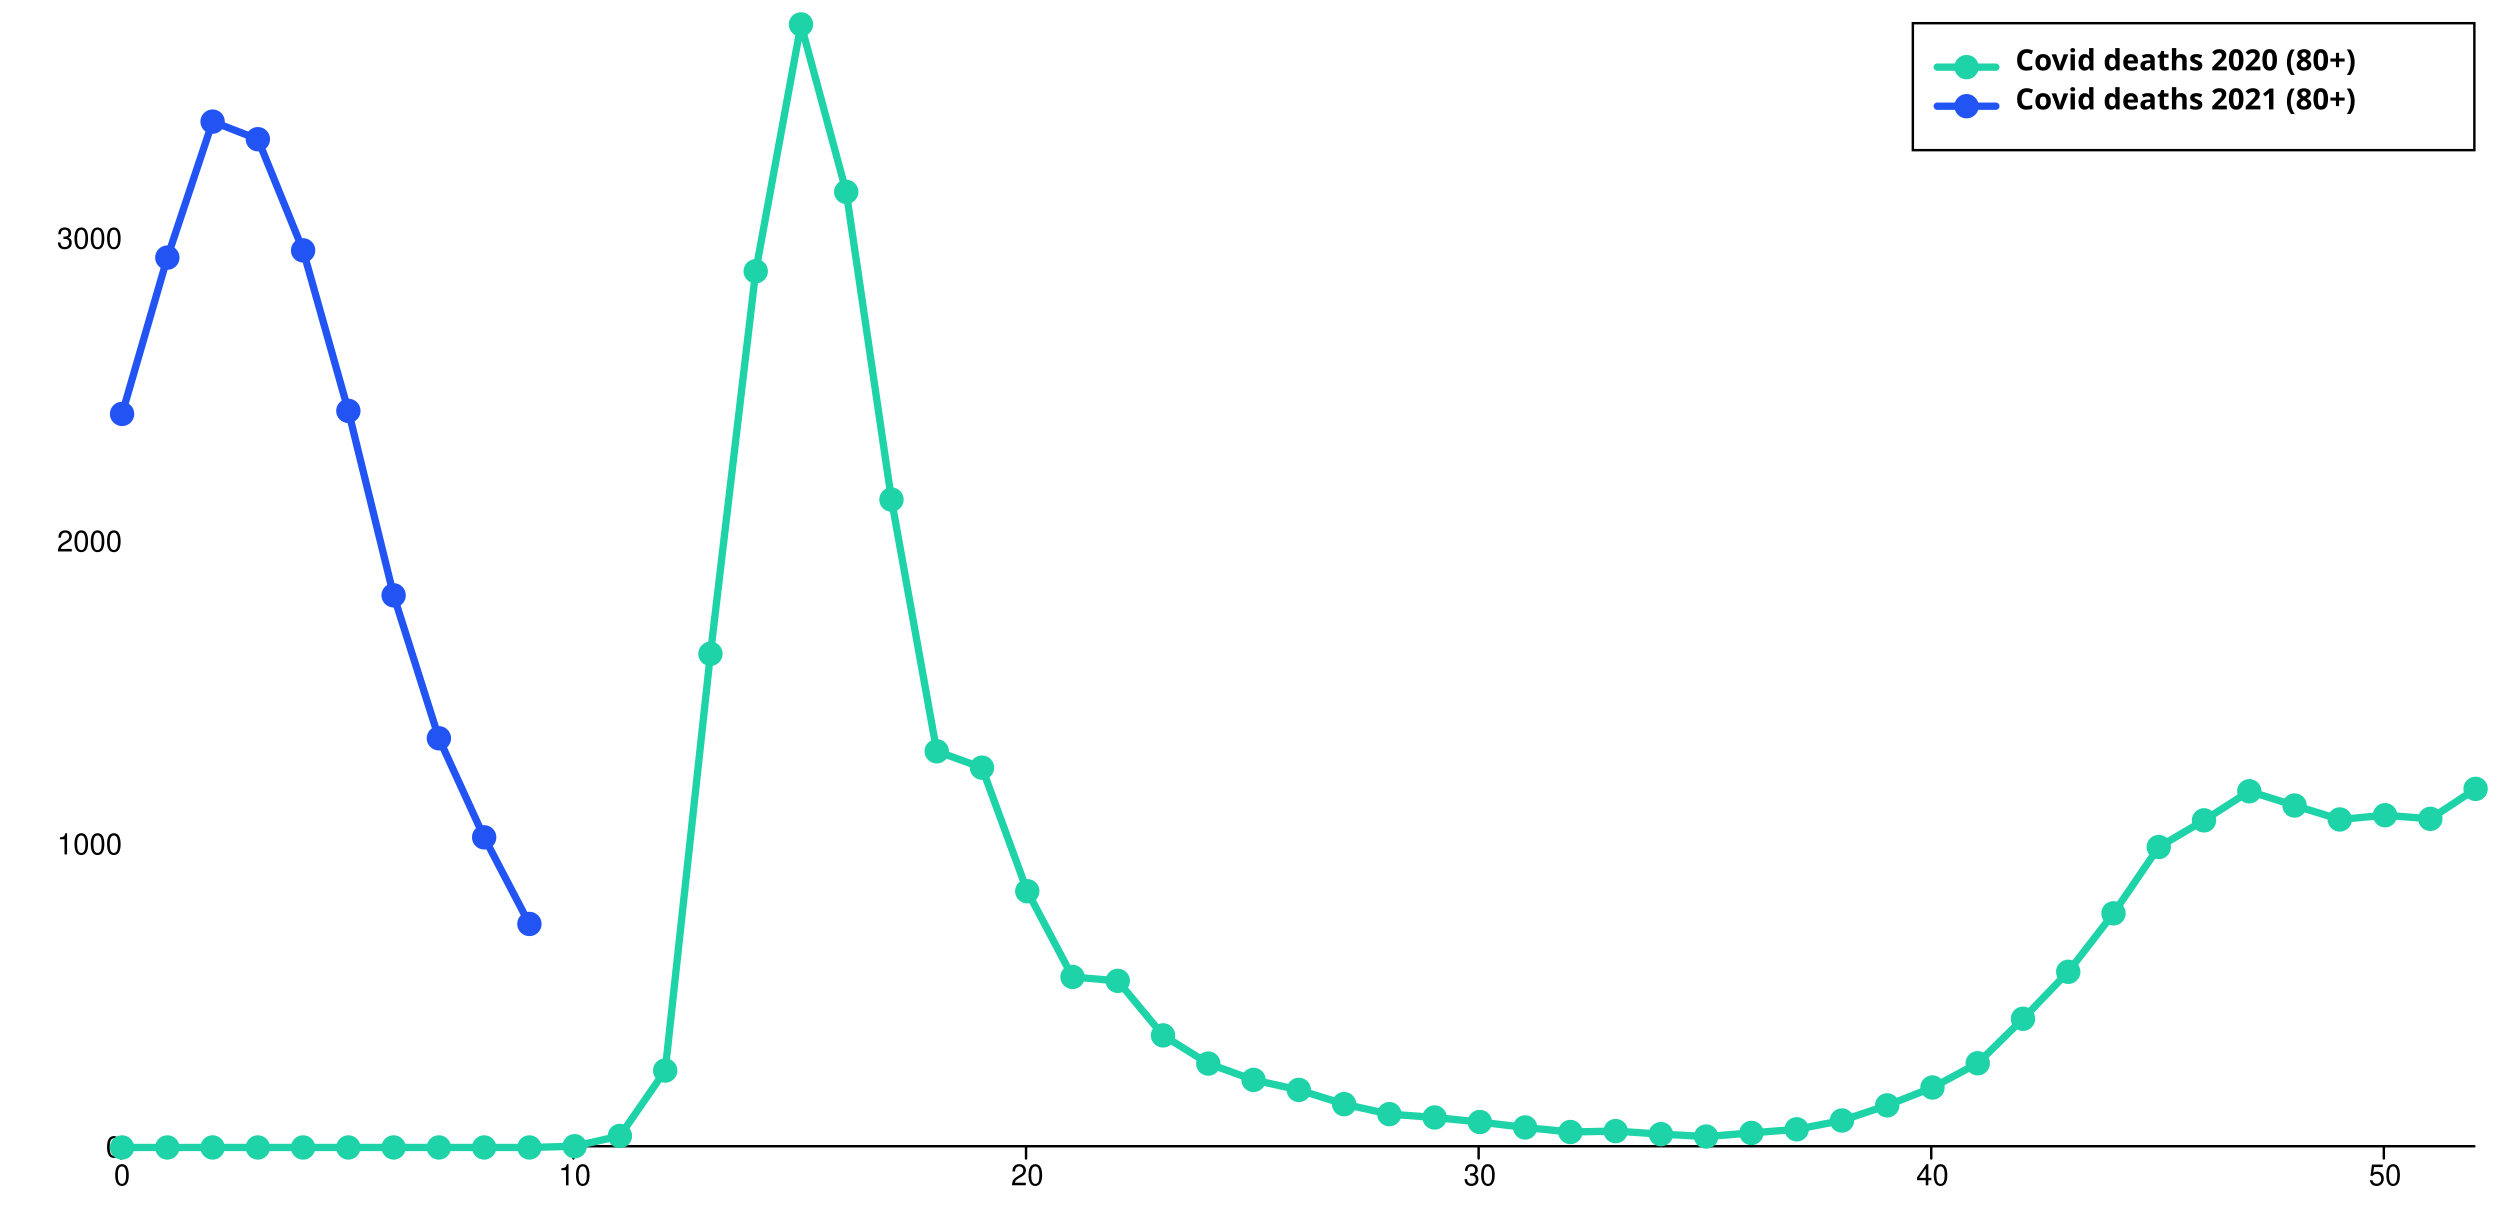
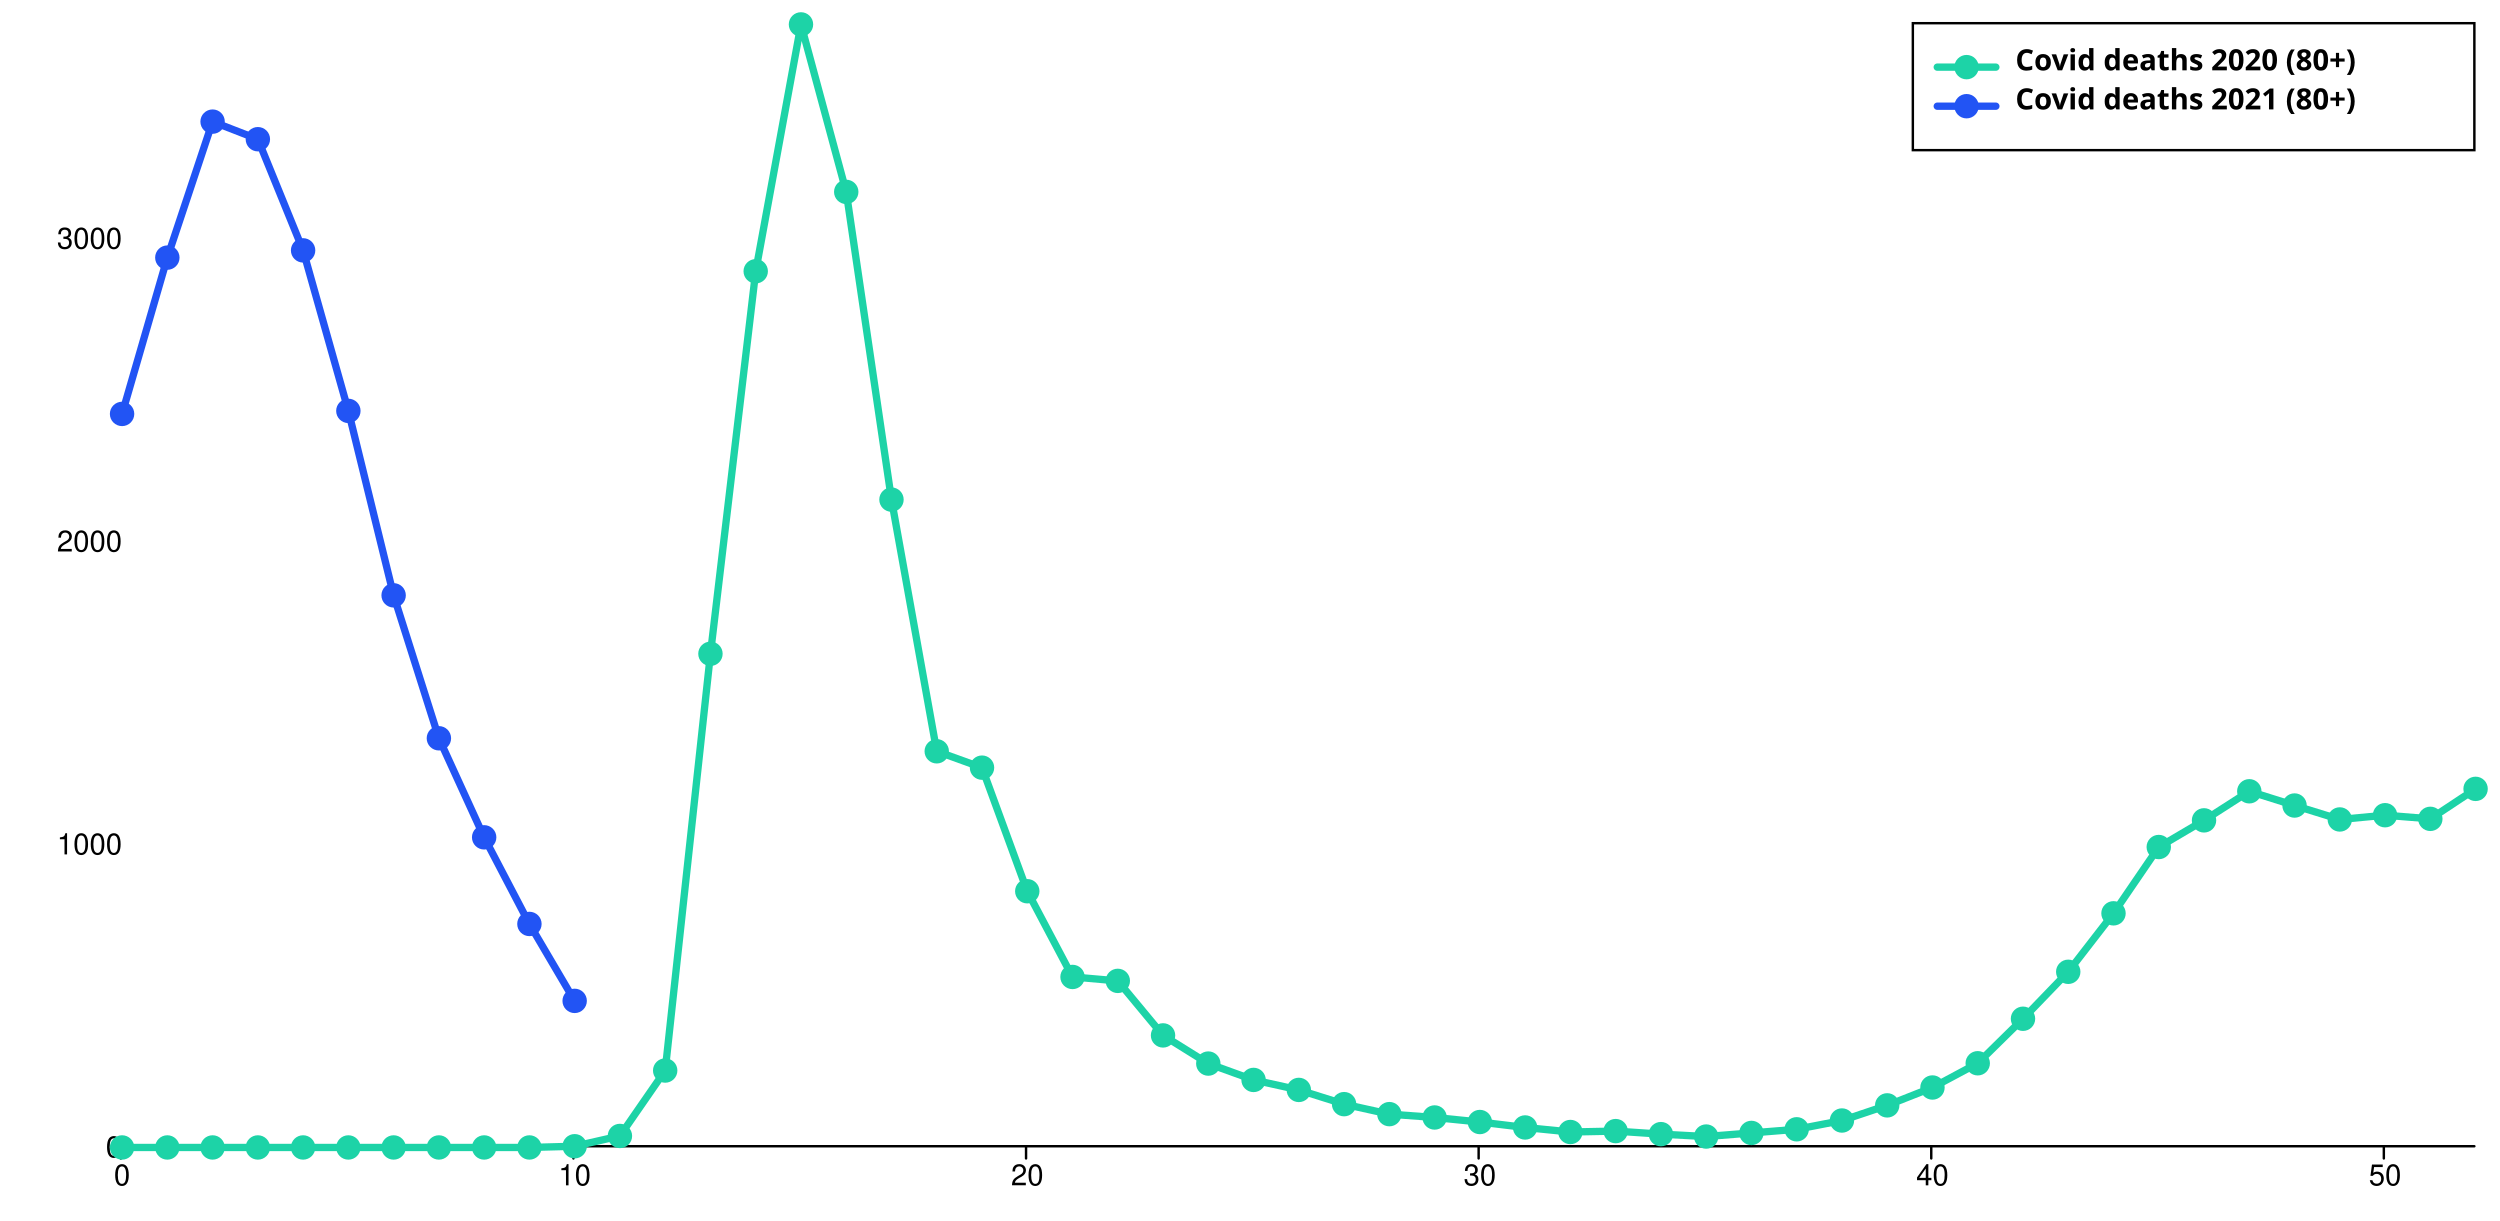
<svg xmlns="http://www.w3.org/2000/svg" width="1024" height="500" viewBox="0 0 1024 500" style="overflow:display" preserveAspectRatio="xMinYMin meet" overflow="visible">
  <defs>
    <style>
	.data-series path.line { fill-opacity: 0; stroke: black; }
	.data-series:hover path.line, .data-series.on path.line { cursor:pointer; }
	.data-series path.line.dotted { stroke-dasharray: 12 20 }
	#covid-deaths-2020-under80:hover path.line, #covid-deaths-2020-under80.on path.line { stroke-width: 5; }
	.data-series-0:hover circle, .data-series-0.on circle { display: inline; cursor:pointer; }
	#covid-deaths-2021-under80:hover path.line, #covid-deaths-2021-under80.on path.line { stroke-width: 5; }
	.data-series-1:hover circle, .data-series-1.on circle { display: inline; cursor:pointer; }
	.key rect { fill:transparent;stroke-width:1;stroke:black; }
	.key text { text-anchor:start;dominant-baseline:hanging;font-weight:bold;fill:black;stroke-width:0;font-family:sans-serif; }
	.graph-grid { font-family: "Helvetica Neue",Helvetica,Arial,"Lucida Grande",sans-serif; }
	.graph-grid line { stroke: black; stroke-width: 1; stroke-linecap: round; }
	.graph-grid.graph-grid-x text { text-anchor: middle; dominant-baseline: hanging; transform: translateY(10px); }
	.graph-grid.graph-grid-y text { text-anchor: end; dominant-baseline: middle; transform: translateX(-10px); }
	</style>
  </defs>
  <g class="graph-grid graph-grid-y">
    <line x1="49.50" y1="469.50" x2="1013.50" y2="469.50" data-left="50" />
    <text x="60" y="470" text-anchor="end">0</text>
    <text x="60" y="345.944" text-anchor="end">1000</text>
    <text x="60" y="221.888" text-anchor="end">2000</text>
    <text x="60" y="97.832" text-anchor="end">3000</text>
    <text style="text-anchor:middle;dominant-baseline:hanging;font-weight:bold;transform: translateY(240px) rotate(-90deg);" />
  </g>
  <g class="graph-grid graph-grid-x">
    <line class="tick" x1="49.50" y1="469.50" x2="49.50" y2="474.50" />
    <text x="50" y="470" text-anchor="middle">0</text>
    <line class="tick" x1="234.88" y1="469.50" x2="234.88" y2="474.50" />
    <text x="235.385" y="470" text-anchor="middle">10</text>
    <line class="tick" x1="420.27" y1="469.50" x2="420.27" y2="474.50" />
    <text x="420.769" y="470" text-anchor="middle">20</text>
    <line class="tick" x1="605.65" y1="469.50" x2="605.65" y2="474.50" />
    <text x="606.154" y="470" text-anchor="middle">30</text>
    <line class="tick" x1="791.04" y1="469.50" x2="791.04" y2="474.50" />
    <text x="791.538" y="470" text-anchor="middle">40</text>
    <line class="tick" x1="976.42" y1="469.50" x2="976.42" y2="474.50" />
    <text x="976.923" y="470" text-anchor="middle">50</text>
    <text style="text-anchor:middle;dominant-baseline:hanging;font-weight:bold;transform: translateY(240px) rotate(-90deg);" />
  </g>
  <g id="covid-deaths-2020-under80" class="data-series data-series-0">
    <path d="M 50.00,470.00L 68.54,470.00L 87.08,470.00L 105.62,470.00L 124.15,470.00L 142.69,470.00L 161.23,470.00L 179.77,470.00L 198.31,470.00L 216.85,470.00L 235.38,469.50L 253.92,465.29L 272.46,438.49L 291.00,267.79L 309.54,111.11L 328.08,10.00L 346.62,78.60L 365.15,204.64L 383.69,307.73L 402.23,314.43L 420.77,365.05L 439.31,400.16L 457.85,401.77L 476.38,424.10L 494.92,435.64L 513.46,442.34L 532.00,446.43L 550.54,452.26L 569.08,456.35L 587.62,457.72L 606.15,459.58L 624.69,461.81L 643.23,463.67L 661.77,463.30L 680.31,464.54L 698.85,465.53L 717.38,464.05L 735.92,462.56L 754.46,458.96L 773.00,452.76L 791.54,445.44L 810.08,435.51L 828.62,417.28L 847.15,398.05L 865.69,374.10L 884.23,346.94L 902.77,336.02L 921.31,324.11L 939.85,329.94L 958.38,335.65L 976.92,333.91L 995.46,335.40L 1014.00,323.12" class="line" style="stroke:#1DD3A7" stroke-width="3" stroke-linecap="round" />
    <circle cx="50.00" cy="470.00" data-y="0.00" data-x="0" r="5" fill="#1DD3A7" />
    <circle cx="68.54" cy="470.00" data-y="0.00" data-x="1" r="5" fill="#1DD3A7" />
    <circle cx="87.08" cy="470.00" data-y="0.00" data-x="2" r="5" fill="#1DD3A7" />
    <circle cx="105.62" cy="470.00" data-y="0.00" data-x="3" r="5" fill="#1DD3A7" />
    <circle cx="124.15" cy="470.00" data-y="0.00" data-x="4" r="5" fill="#1DD3A7" />
    <circle cx="142.69" cy="470.00" data-y="0.00" data-x="5" r="5" fill="#1DD3A7" />
    <circle cx="161.23" cy="470.00" data-y="0.00" data-x="6" r="5" fill="#1DD3A7" />
    <circle cx="179.77" cy="470.00" data-y="0.00" data-x="7" r="5" fill="#1DD3A7" />
    <circle cx="198.31" cy="470.00" data-y="0.00" data-x="8" r="5" fill="#1DD3A7" />
    <circle cx="216.85" cy="470.00" data-y="0.00" data-x="9" r="5" fill="#1DD3A7" />
    <circle cx="235.38" cy="469.50" data-y="4.00" data-x="10" r="5" fill="#1DD3A7" />
    <circle cx="253.92" cy="465.29" data-y="38.00" data-x="11" r="5" fill="#1DD3A7" />
    <circle cx="272.46" cy="438.49" data-y="254.00" data-x="12" r="5" fill="#1DD3A7" />
    <circle cx="291.00" cy="267.79" data-y="1630.00" data-x="13" r="5" fill="#1DD3A7" />
    <circle cx="309.54" cy="111.11" data-y="2893.00" data-x="14" r="5" fill="#1DD3A7" />
    <circle cx="328.08" cy="10.00" data-y="3708.00" data-x="15" r="5" fill="#1DD3A7" />
    <circle cx="346.62" cy="78.60" data-y="3155.00" data-x="16" r="5" fill="#1DD3A7" />
    <circle cx="365.15" cy="204.64" data-y="2139.00" data-x="17" r="5" fill="#1DD3A7" />
    <circle cx="383.69" cy="307.73" data-y="1308.00" data-x="18" r="5" fill="#1DD3A7" />
    <circle cx="402.23" cy="314.43" data-y="1254.00" data-x="19" r="5" fill="#1DD3A7" />
    <circle cx="420.77" cy="365.05" data-y="846.00" data-x="20" r="5" fill="#1DD3A7" />
    <circle cx="439.31" cy="400.16" data-y="563.00" data-x="21" r="5" fill="#1DD3A7" />
    <circle cx="457.85" cy="401.77" data-y="550.00" data-x="22" r="5" fill="#1DD3A7" />
    <circle cx="476.38" cy="424.10" data-y="370.00" data-x="23" r="5" fill="#1DD3A7" />
    <circle cx="494.92" cy="435.64" data-y="277.00" data-x="24" r="5" fill="#1DD3A7" />
    <circle cx="513.46" cy="442.34" data-y="223.00" data-x="25" r="5" fill="#1DD3A7" />
    <circle cx="532.00" cy="446.43" data-y="190.00" data-x="26" r="5" fill="#1DD3A7" />
    <circle cx="550.54" cy="452.26" data-y="143.00" data-x="27" r="5" fill="#1DD3A7" />
    <circle cx="569.08" cy="456.35" data-y="110.00" data-x="28" r="5" fill="#1DD3A7" />
    <circle cx="587.62" cy="457.72" data-y="99.00" data-x="29" r="5" fill="#1DD3A7" />
    <circle cx="606.15" cy="459.58" data-y="84.00" data-x="30" r="5" fill="#1DD3A7" />
    <circle cx="624.69" cy="461.81" data-y="66.00" data-x="31" r="5" fill="#1DD3A7" />
    <circle cx="643.23" cy="463.67" data-y="51.00" data-x="32" r="5" fill="#1DD3A7" />
    <circle cx="661.77" cy="463.30" data-y="54.00" data-x="33" r="5" fill="#1DD3A7" />
    <circle cx="680.31" cy="464.54" data-y="44.00" data-x="34" r="5" fill="#1DD3A7" />
    <circle cx="698.85" cy="465.53" data-y="36.00" data-x="35" r="5" fill="#1DD3A7" />
    <circle cx="717.38" cy="464.05" data-y="48.00" data-x="36" r="5" fill="#1DD3A7" />
    <circle cx="735.92" cy="462.56" data-y="60.00" data-x="37" r="5" fill="#1DD3A7" />
    <circle cx="754.46" cy="458.96" data-y="89.00" data-x="38" r="5" fill="#1DD3A7" />
    <circle cx="773.00" cy="452.76" data-y="139.00" data-x="39" r="5" fill="#1DD3A7" />
    <circle cx="791.54" cy="445.44" data-y="198.00" data-x="40" r="5" fill="#1DD3A7" />
    <circle cx="810.08" cy="435.51" data-y="278.00" data-x="41" r="5" fill="#1DD3A7" />
    <circle cx="828.62" cy="417.28" data-y="425.00" data-x="42" r="5" fill="#1DD3A7" />
    <circle cx="847.15" cy="398.05" data-y="580.00" data-x="43" r="5" fill="#1DD3A7" />
    <circle cx="865.69" cy="374.10" data-y="773.00" data-x="44" r="5" fill="#1DD3A7" />
    <circle cx="884.23" cy="346.94" data-y="992.00" data-x="45" r="5" fill="#1DD3A7" />
    <circle cx="902.77" cy="336.02" data-y="1080.00" data-x="46" r="5" fill="#1DD3A7" />
    <circle cx="921.31" cy="324.11" data-y="1176.00" data-x="47" r="5" fill="#1DD3A7" />
    <circle cx="939.85" cy="329.94" data-y="1129.00" data-x="48" r="5" fill="#1DD3A7" />
    <circle cx="958.38" cy="335.65" data-y="1083.00" data-x="49" r="5" fill="#1DD3A7" />
    <circle cx="976.92" cy="333.91" data-y="1097.00" data-x="50" r="5" fill="#1DD3A7" />
    <circle cx="995.46" cy="335.40" data-y="1085.00" data-x="51" r="5" fill="#1DD3A7" />
    <circle cx="1014.00" cy="323.12" data-y="1184.00" data-x="52" r="5" fill="#1DD3A7" />
  </g>
  <g id="covid-deaths-2021-under80" class="data-series data-series-1">
-     <path d="M 50.00,169.54L 68.54,105.52L 87.08,49.82L 105.62,57.02L 124.15,102.55L 142.69,168.30L 161.23,243.85L 179.77,302.40L 198.31,342.97L 216.85,378.45" class="line" style="stroke:#2254F4" stroke-width="3" stroke-linecap="round" />
+     <path d="M 50.00,169.54L 68.54,105.52L 87.08,49.82L 105.62,57.02L 124.15,102.55L 142.69,168.30L 161.23,243.85L 179.77,302.40L 198.31,342.97L 216.85,378.45L 235.38,409.96" class="line" style="stroke:#2254F4" stroke-width="3" stroke-linecap="round" />
    <circle cx="50.00" cy="169.54" data-y="2422.00" data-x="0" r="5" fill="#2254F4" />
    <circle cx="68.54" cy="105.52" data-y="2938.00" data-x="1" r="5" fill="#2254F4" />
    <circle cx="87.08" cy="49.82" data-y="3387.00" data-x="2" r="5" fill="#2254F4" />
    <circle cx="105.62" cy="57.02" data-y="3329.00" data-x="3" r="5" fill="#2254F4" />
    <circle cx="124.15" cy="102.55" data-y="2962.00" data-x="4" r="5" fill="#2254F4" />
    <circle cx="142.69" cy="168.30" data-y="2432.00" data-x="5" r="5" fill="#2254F4" />
    <circle cx="161.23" cy="243.85" data-y="1823.00" data-x="6" r="5" fill="#2254F4" />
    <circle cx="179.77" cy="302.40" data-y="1351.00" data-x="7" r="5" fill="#2254F4" />
    <circle cx="198.31" cy="342.97" data-y="1024.00" data-x="8" r="5" fill="#2254F4" />
    <circle cx="216.85" cy="378.45" data-y="738.00" data-x="9" r="5" fill="#2254F4" />
+     <circle cx="235.38" cy="409.96" data-y="484.00" data-x="10" r="5" fill="#2254F4" />
  </g>
  <g class="key">
    <rect x="783.5" y="9.5" width="230" height="52" />
    <g id="covid-deaths-2020-under80-key">&gt;	<text x="793.5" y="19.5">
        <tspan dx="32" dy="0">Covid deaths 2020 (80+)</tspan>
      </text>
      <path d="M793.50,27.50 l 24 0" class="line" style="stroke:#1DD3A7" stroke-width="3" stroke-linecap="round" />
      <circle cx="805.50" cy="27.50" r="5" fill="#1DD3A7" />
    </g>
    <g id="covid-deaths-2021-under80-key">&gt;	<text x="793.5" y="35.5">
        <tspan dx="32" dy="0">Covid deaths 2021 (80+)</tspan>
      </text>
      <path d="M793.50,43.50 l 24 0" class="line" style="stroke:#2254F4" stroke-width="3" stroke-linecap="round" />
      <circle cx="805.50" cy="43.50" r="5" fill="#2254F4" />
    </g>
  </g>
</svg>
